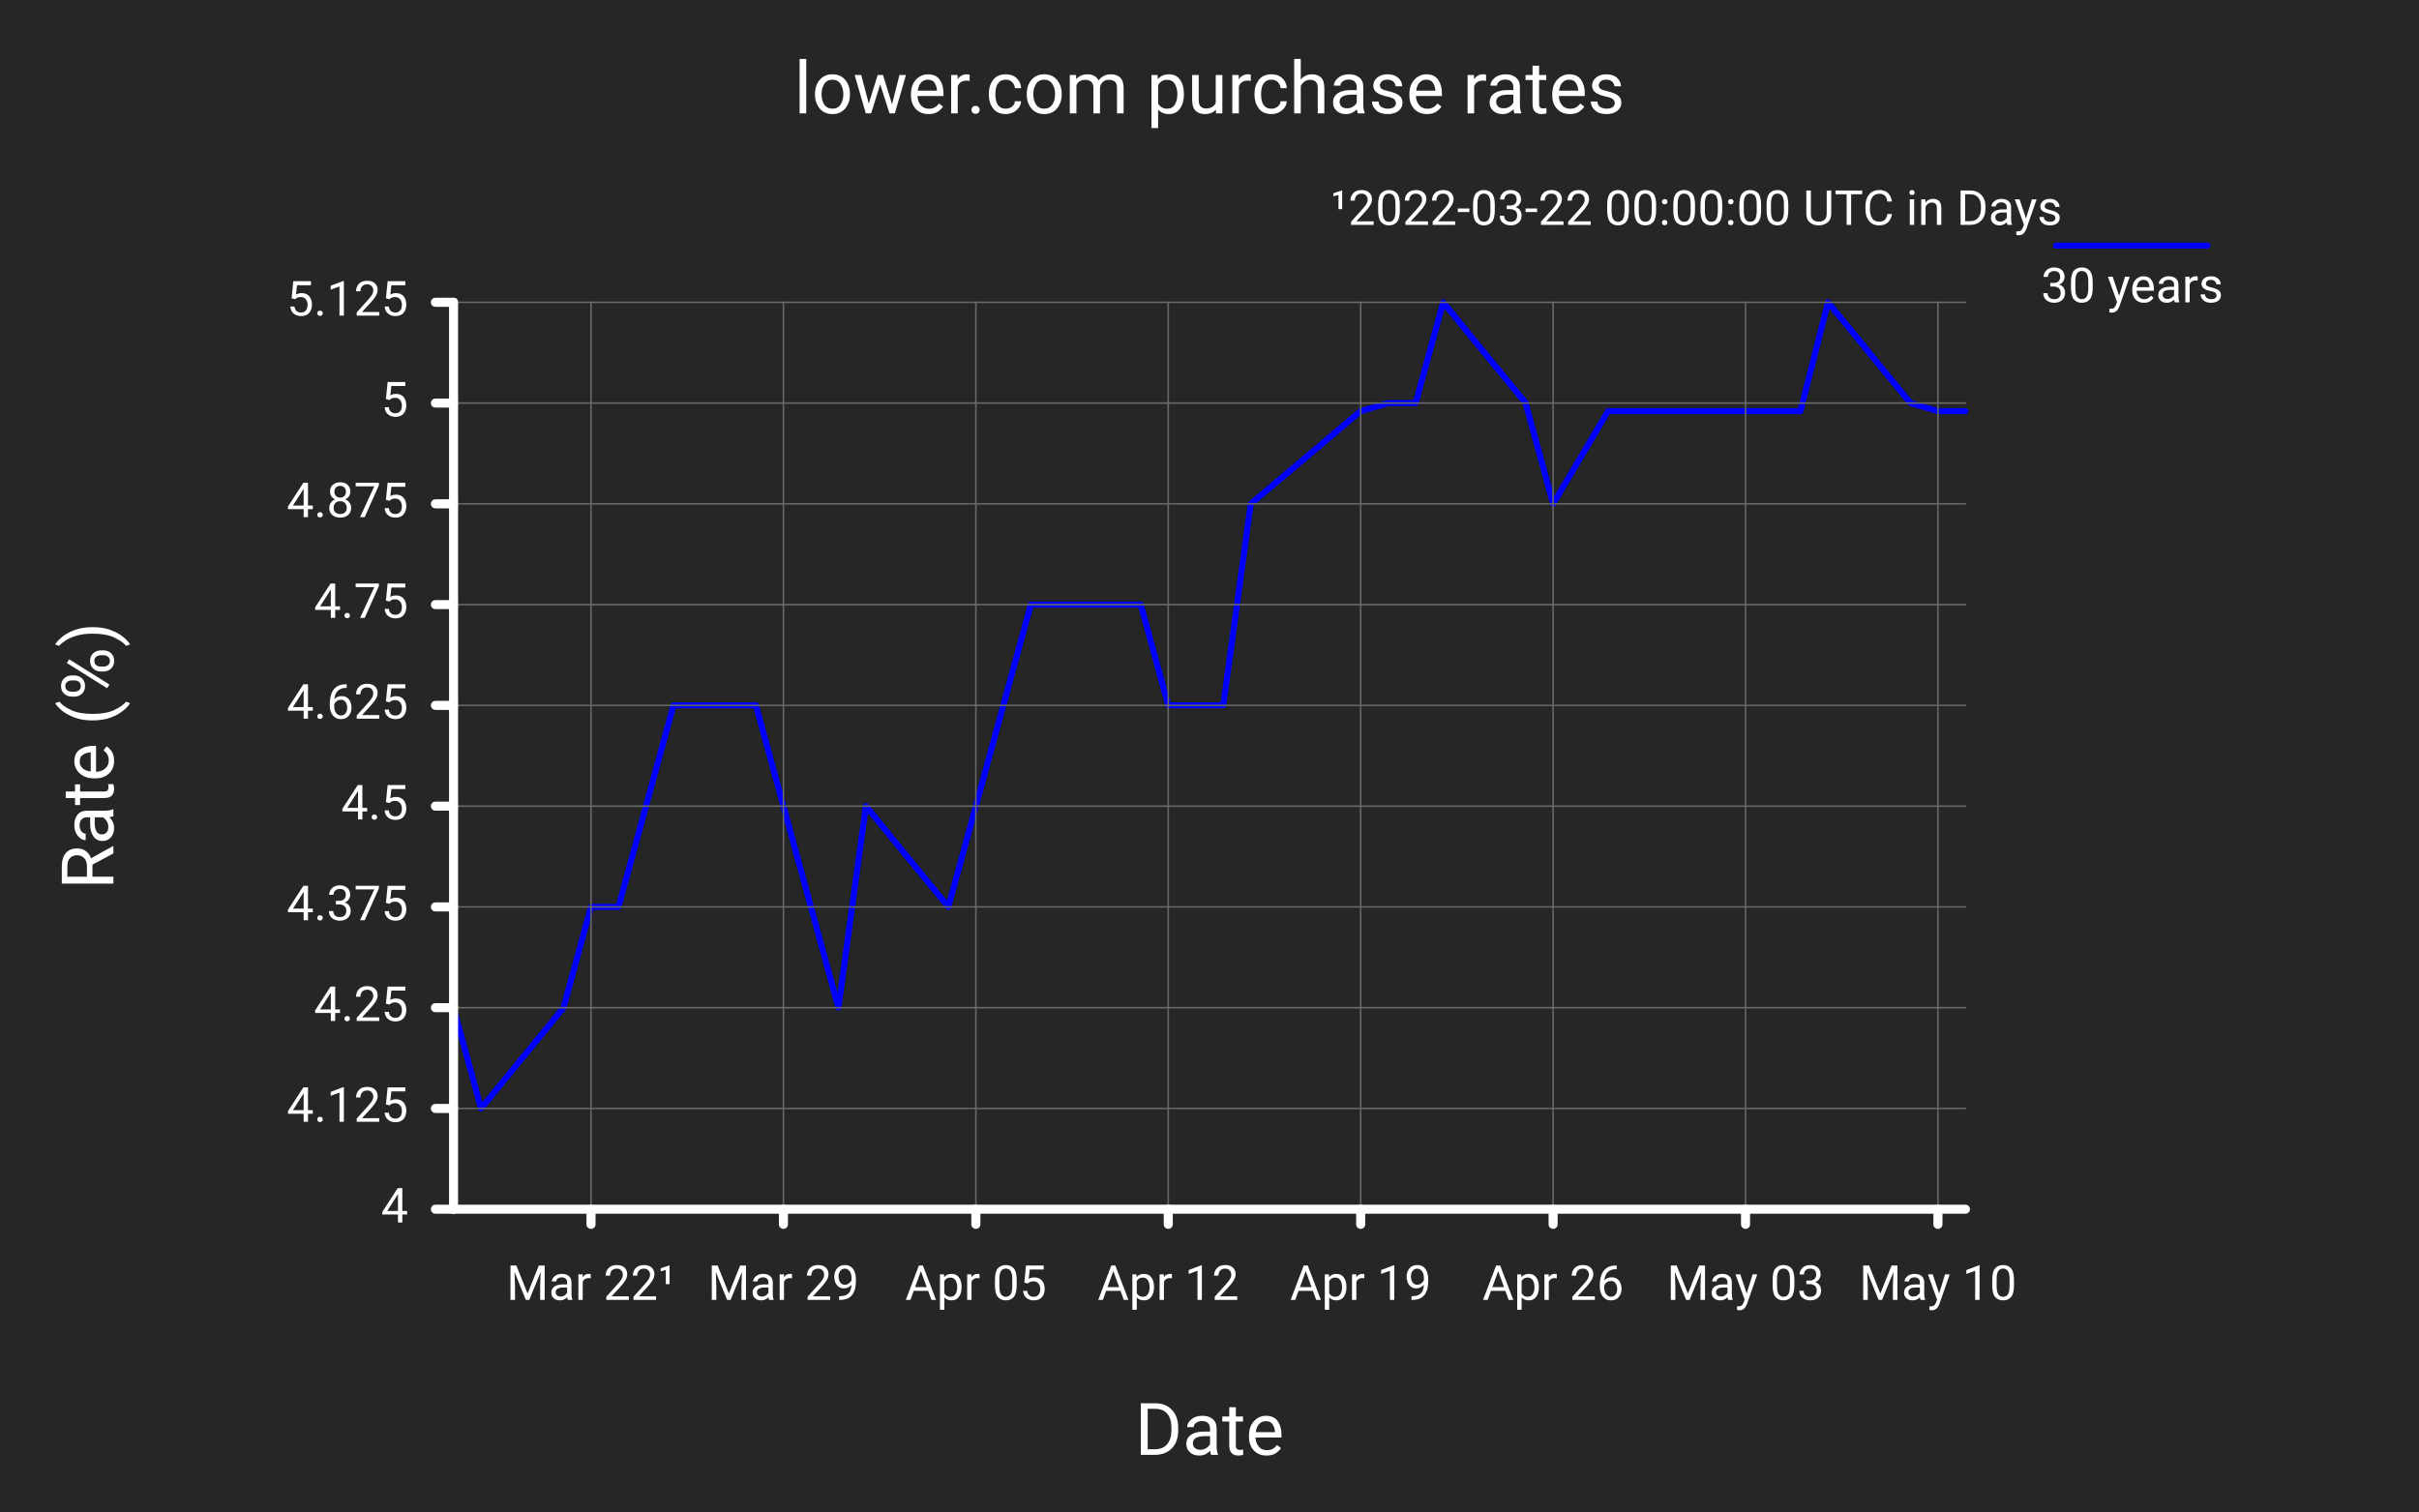
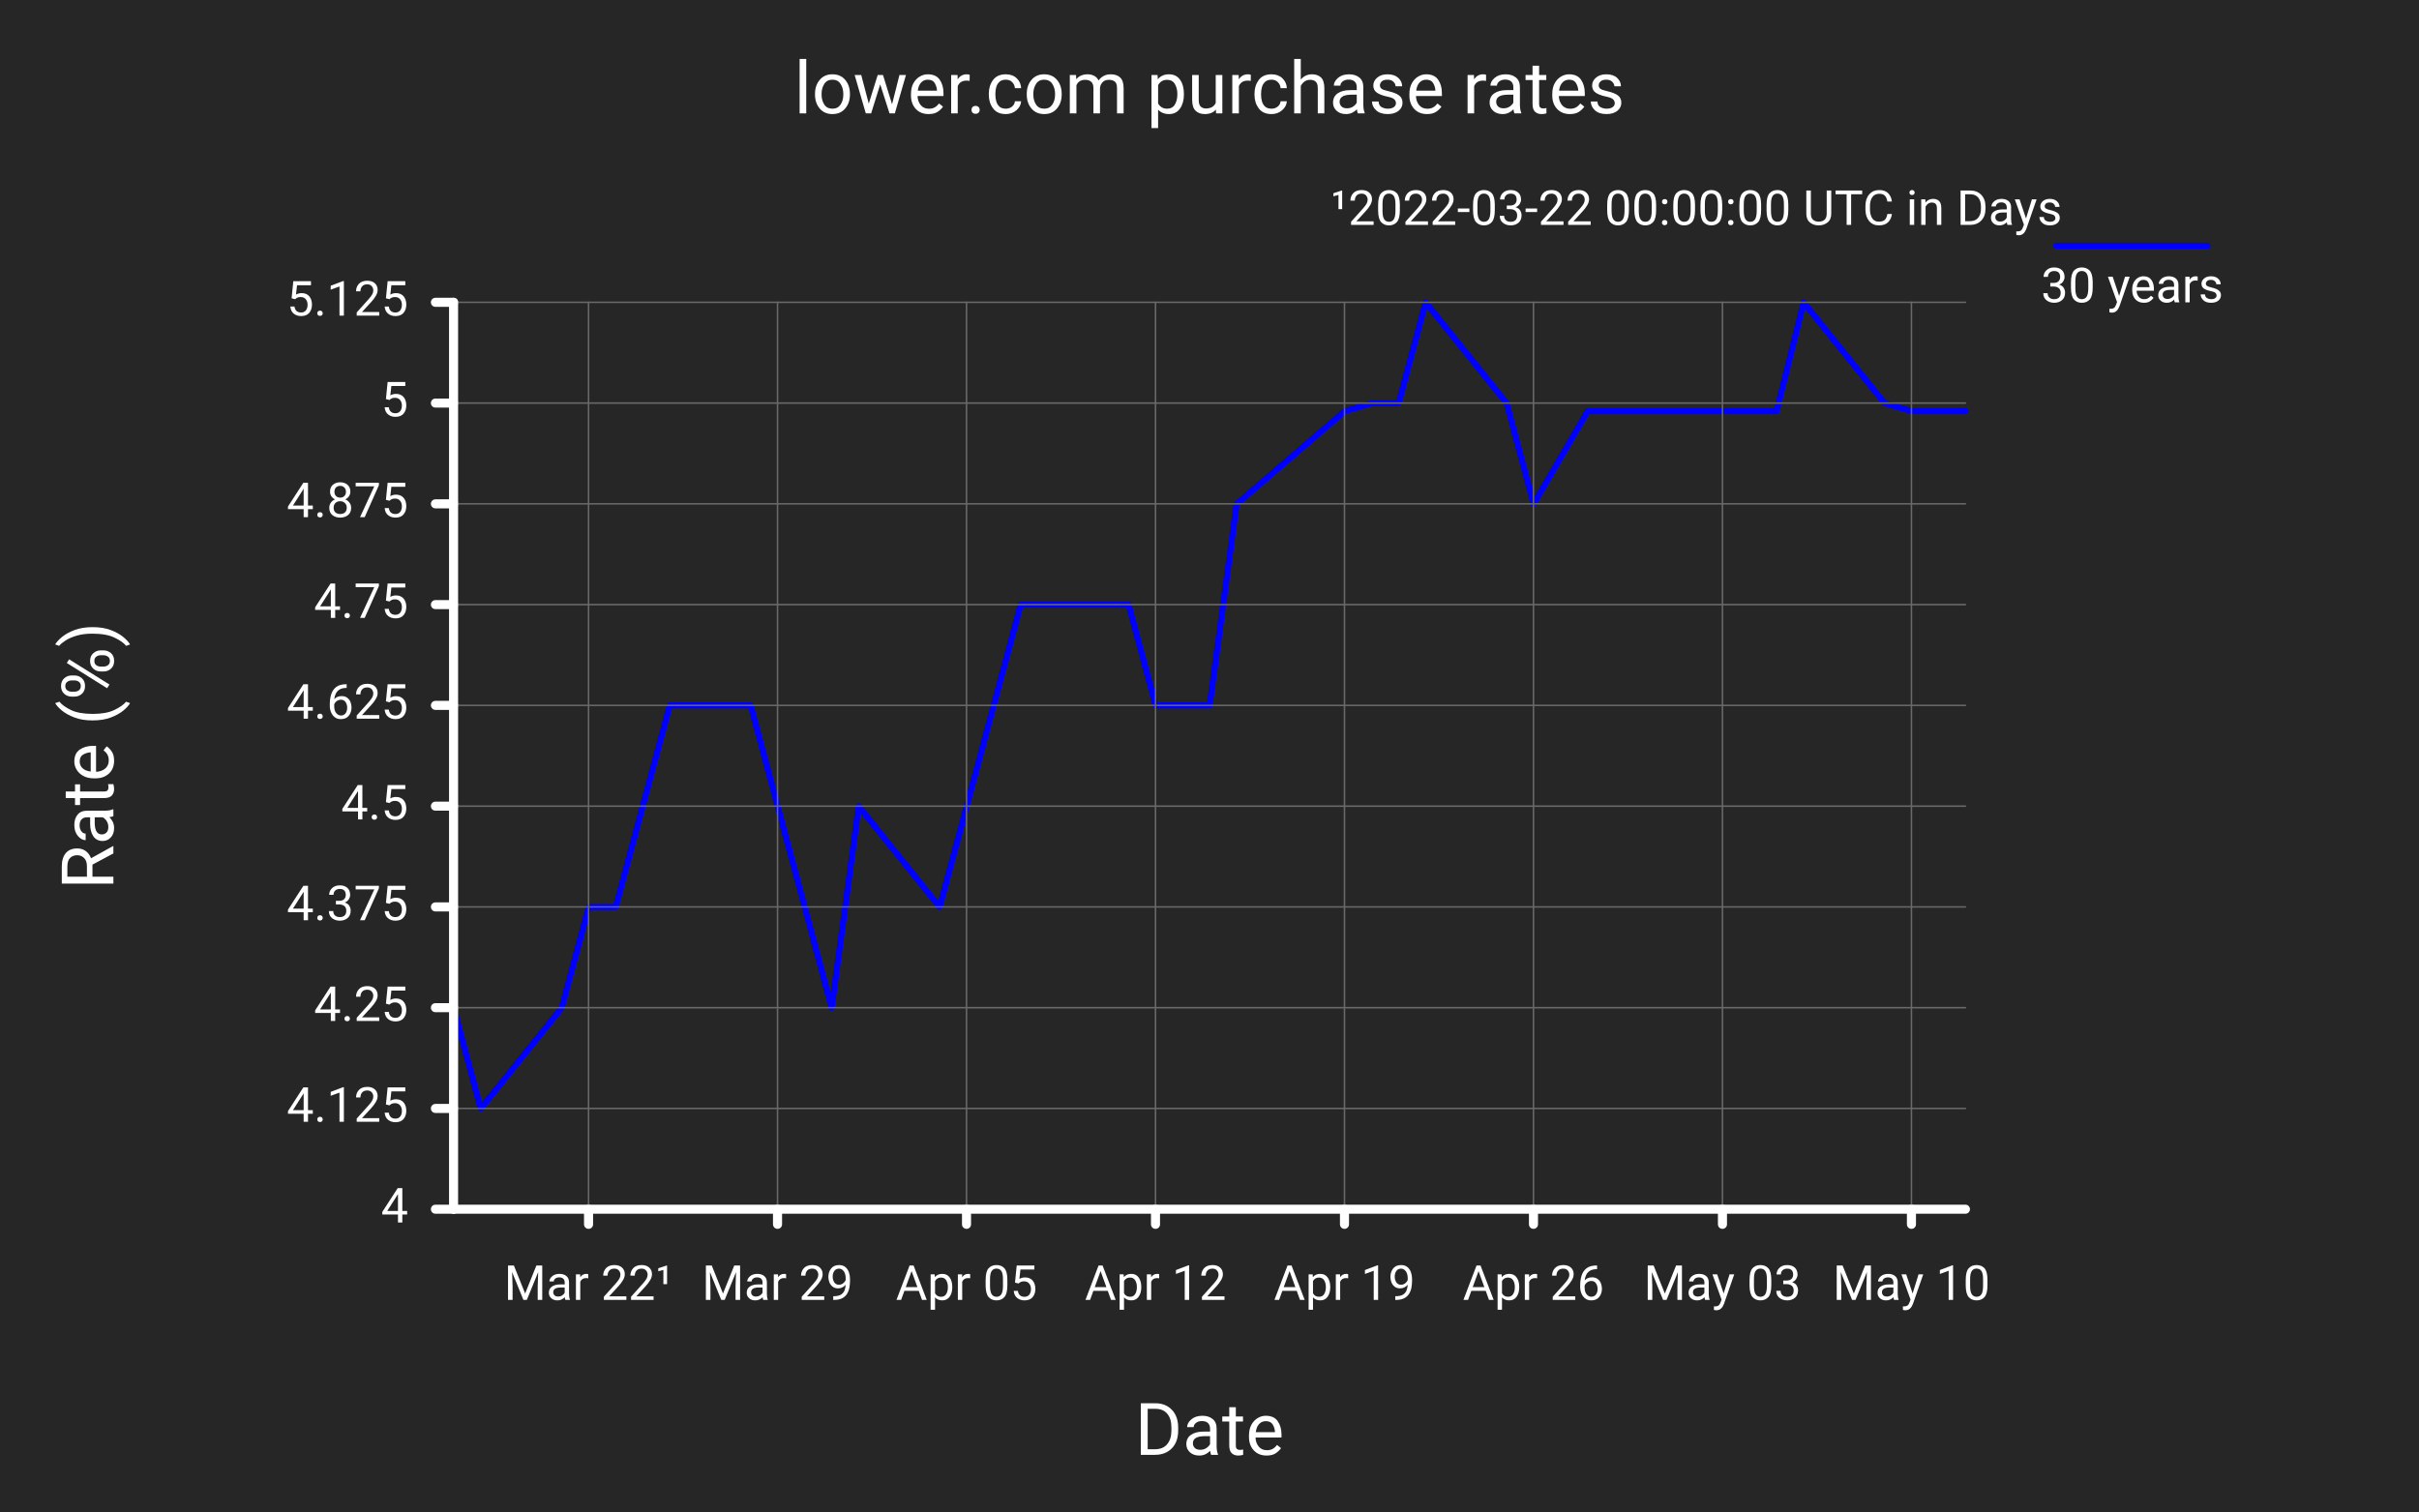
<svg xmlns="http://www.w3.org/2000/svg" class="poloto" width="800" height="500" viewBox="0 0 800 500">
  <style>.poloto{stroke-linecap:round;stroke-linejoin:round;font-family:Roboto,sans-serif;font-size:16px;}.poloto_background{fill:#262626;}.poloto_scatter{stroke-width:7}.poloto_tick_line{stroke:dimgray;stroke-width:0.5}.poloto_line{stroke-width:2}.poloto_text{fill: white;}.poloto_axis_lines{stroke: white;stroke-width:3;fill:none;stroke-dasharray:none}.poloto_title{font-size:24px;dominant-baseline:start;text-anchor:middle;}.poloto_xname{font-size:24px;dominant-baseline:start;text-anchor:middle;}.poloto_yname{font-size:24px;dominant-baseline:start;text-anchor:middle;}.poloto0stroke{stroke:blue;}.poloto1stroke{stroke:red;}.poloto2stroke{stroke:green;}.poloto3stroke{stroke:gold;}.poloto4stroke{stroke:aqua;}.poloto5stroke{stroke:lime;}.poloto6stroke{stroke:orange;}.poloto7stroke{stroke:chocolate;}.poloto0fill{fill:blue;}.poloto1fill{fill:red;}.poloto2fill{fill:green;}.poloto3fill{fill:gold;}.poloto4fill{fill:aqua;}.poloto5fill{fill:lime;}.poloto6fill{fill:orange;}.poloto7fill{fill:chocolate;}</style>
  <circle r="1e5" class="poloto_background" />
  <text class="poloto_text poloto_legend_text" x="675" y="100">30 years</text>
  <line class="poloto_line poloto_legend_icon poloto0stroke poloto0legend" stroke="black" x1="680" x2="730" y1="81.25" y2="81.25" />
-   <path class="poloto_line poloto0stroke" fill="none" stroke="black" d=" M 150.00 333.33 L 159.09 366.67 L 186.36 333.33 L 195.45 300.00 L 204.55 300.00 L 204.55 300.00 L 222.73 233.33 L 250.00 233.33 L 259.09 266.67 L 268.18 300.00 L 277.27 333.33 L 286.36 266.67 L 313.64 300.00 L 322.73 266.67 L 331.82 233.33 L 340.91 200.00 L 350.00 200.00 L 377.27 200.00 L 386.36 233.33 L 395.45 233.33 L 404.55 233.33 L 413.64 166.67 L 450.00 136.00 L 459.09 133.33 L 468.18 133.33 L 477.27 100.00 L 504.55 133.33 L 513.64 166.67 L 531.82 136.00 L 540.91 136.00 L 568.18 136.00 L 577.27 136.00 L 586.36 136.00 L 595.45 136.00 L 604.55 100.00 L 631.82 133.33 L 640.91 136.00 L 640.91 136.00 L 650.00 136.00" />
+   <path class="poloto_line poloto0stroke" fill="none" stroke="black" d=" M 150.00 333.33 L 158.93 366.67 L 185.71 333.33 L 194.64 300.00 L 203.57 300.00 L 203.57 300.00 L 221.43 233.33 L 248.21 233.33 L 257.14 266.67 L 266.07 300.00 L 275.00 333.33 L 283.93 266.67 L 310.71 300.00 L 319.64 266.67 L 328.57 233.33 L 337.50 200.00 L 346.43 200.00 L 373.21 200.00 L 382.14 233.33 L 391.07 233.33 L 400.00 233.33 L 408.93 166.67 L 444.64 136.00 L 453.57 133.33 L 462.50 133.33 L 471.43 100.00 L 498.21 133.33 L 507.14 166.67 L 525.00 136.00 L 533.93 136.00 L 560.71 136.00 L 569.64 136.00 L 578.57 136.00 L 587.50 136.00 L 596.43 100.00 L 623.21 133.33 L 632.14 136.00 L 632.14 136.00 L 641.07 136.00 L 650.00 136.00" />
  <text class="poloto_labels poloto_text poloto_title" x="400" y="37.5">lower.com purchase rates</text>
  <text class="poloto_labels poloto_text poloto_xname" x="400" y="481.25">Date</text>
  <text class="poloto_labels poloto_text poloto_yname" transform="rotate(-90,37.5,250)" x="37.5" y="250">Rate (%)</text>
  <text class="poloto_tick_labels poloto_text" dominant-baseline="middle" text-anchor="start" x="150" y="70" />
  <line class="poloto_axis_lines" stroke="black" x1="150" x2="144" y1="400" y2="400" />
  <line class="poloto_tick_line" stroke="black" x1="150" x2="650" y1="400" y2="400" />
  <text class="poloto_tick_labels poloto_text" dominant-baseline="middle" text-anchor="end" x="135" y="400">4</text>
  <line class="poloto_axis_lines" stroke="black" x1="150" x2="144" y1="366.667" y2="366.667" />
  <line class="poloto_tick_line" stroke="black" x1="150" x2="650" y1="366.667" y2="366.667" />
  <text class="poloto_tick_labels poloto_text" dominant-baseline="middle" text-anchor="end" x="135" y="366.667">4.125</text>
  <line class="poloto_axis_lines" stroke="black" x1="150" x2="144" y1="333.333" y2="333.333" />
  <line class="poloto_tick_line" stroke="black" x1="150" x2="650" y1="333.333" y2="333.333" />
  <text class="poloto_tick_labels poloto_text" dominant-baseline="middle" text-anchor="end" x="135" y="333.333">4.25</text>
  <line class="poloto_axis_lines" stroke="black" x1="150" x2="144" y1="300" y2="300" />
  <line class="poloto_tick_line" stroke="black" x1="150" x2="650" y1="300" y2="300" />
  <text class="poloto_tick_labels poloto_text" dominant-baseline="middle" text-anchor="end" x="135" y="300">4.375</text>
  <line class="poloto_axis_lines" stroke="black" x1="150" x2="144" y1="266.667" y2="266.667" />
  <line class="poloto_tick_line" stroke="black" x1="150" x2="650" y1="266.667" y2="266.667" />
  <text class="poloto_tick_labels poloto_text" dominant-baseline="middle" text-anchor="end" x="135" y="266.667">4.5</text>
  <line class="poloto_axis_lines" stroke="black" x1="150" x2="144" y1="233.333" y2="233.333" />
  <line class="poloto_tick_line" stroke="black" x1="150" x2="650" y1="233.333" y2="233.333" />
  <text class="poloto_tick_labels poloto_text" dominant-baseline="middle" text-anchor="end" x="135" y="233.333">4.625</text>
  <line class="poloto_axis_lines" stroke="black" x1="150" x2="144" y1="200" y2="200" />
  <line class="poloto_tick_line" stroke="black" x1="150" x2="650" y1="200" y2="200" />
  <text class="poloto_tick_labels poloto_text" dominant-baseline="middle" text-anchor="end" x="135" y="200">4.75</text>
  <line class="poloto_axis_lines" stroke="black" x1="150" x2="144" y1="166.667" y2="166.667" />
  <line class="poloto_tick_line" stroke="black" x1="150" x2="650" y1="166.667" y2="166.667" />
  <text class="poloto_tick_labels poloto_text" dominant-baseline="middle" text-anchor="end" x="135" y="166.667">4.875</text>
  <line class="poloto_axis_lines" stroke="black" x1="150" x2="144" y1="133.333" y2="133.333" />
  <line class="poloto_tick_line" stroke="black" x1="150" x2="650" y1="133.333" y2="133.333" />
  <text class="poloto_tick_labels poloto_text" dominant-baseline="middle" text-anchor="end" x="135" y="133.333">5</text>
  <line class="poloto_axis_lines" stroke="black" x1="150" x2="144" y1="100" y2="100" />
  <line class="poloto_tick_line" stroke="black" x1="150" x2="650" y1="100" y2="100" />
  <text class="poloto_tick_labels poloto_text" dominant-baseline="middle" text-anchor="end" x="135" y="100">5.125</text>
  <text class="poloto_tick_labels poloto_text" dominant-baseline="middle" text-anchor="start" x="440" y="70">¹2022-03-22 00:00:00 UTC in Days</text>
-   <line class="poloto_axis_lines" stroke="black" x1="195.455" x2="195.455" y1="400" y2="405" />
-   <line class="poloto_tick_line" stroke="black" x1="195.455" x2="195.455" y1="400" y2="100" />
-   <text class="poloto_tick_labels poloto_text" dominant-baseline="start" text-anchor="middle" x="195.455" y="430">Mar 22¹</text>
-   <line class="poloto_axis_lines" stroke="black" x1="259.091" x2="259.091" y1="400" y2="405" />
-   <line class="poloto_tick_line" stroke="black" x1="259.091" x2="259.091" y1="400" y2="100" />
-   <text class="poloto_tick_labels poloto_text" dominant-baseline="start" text-anchor="middle" x="259.091" y="430">Mar 29</text>
-   <line class="poloto_axis_lines" stroke="black" x1="322.727" x2="322.727" y1="400" y2="405" />
-   <line class="poloto_tick_line" stroke="black" x1="322.727" x2="322.727" y1="400" y2="100" />
-   <text class="poloto_tick_labels poloto_text" dominant-baseline="start" text-anchor="middle" x="322.727" y="430">Apr 05</text>
-   <line class="poloto_axis_lines" stroke="black" x1="386.364" x2="386.364" y1="400" y2="405" />
-   <line class="poloto_tick_line" stroke="black" x1="386.364" x2="386.364" y1="400" y2="100" />
-   <text class="poloto_tick_labels poloto_text" dominant-baseline="start" text-anchor="middle" x="386.364" y="430">Apr 12</text>
-   <line class="poloto_axis_lines" stroke="black" x1="450" x2="450" y1="400" y2="405" />
-   <line class="poloto_tick_line" stroke="black" x1="450" x2="450" y1="400" y2="100" />
-   <text class="poloto_tick_labels poloto_text" dominant-baseline="start" text-anchor="middle" x="450" y="430">Apr 19</text>
-   <line class="poloto_axis_lines" stroke="black" x1="513.636" x2="513.636" y1="400" y2="405" />
-   <line class="poloto_tick_line" stroke="black" x1="513.636" x2="513.636" y1="400" y2="100" />
-   <text class="poloto_tick_labels poloto_text" dominant-baseline="start" text-anchor="middle" x="513.636" y="430">Apr 26</text>
-   <line class="poloto_axis_lines" stroke="black" x1="577.273" x2="577.273" y1="400" y2="405" />
-   <line class="poloto_tick_line" stroke="black" x1="577.273" x2="577.273" y1="400" y2="100" />
-   <text class="poloto_tick_labels poloto_text" dominant-baseline="start" text-anchor="middle" x="577.273" y="430">May 03</text>
-   <line class="poloto_axis_lines" stroke="black" x1="640.909" x2="640.909" y1="400" y2="405" />
-   <line class="poloto_tick_line" stroke="black" x1="640.909" x2="640.909" y1="400" y2="100" />
-   <text class="poloto_tick_labels poloto_text" dominant-baseline="start" text-anchor="middle" x="640.909" y="430">May 10</text>
+   <line class="poloto_axis_lines" stroke="black" x1="194.643" x2="194.643" y1="400" y2="405" />
+   <line class="poloto_tick_line" stroke="black" x1="194.643" x2="194.643" y1="400" y2="100" />
+   <text class="poloto_tick_labels poloto_text" dominant-baseline="start" text-anchor="middle" x="194.643" y="430">Mar 22¹</text>
+   <line class="poloto_axis_lines" stroke="black" x1="257.143" x2="257.143" y1="400" y2="405" />
+   <line class="poloto_tick_line" stroke="black" x1="257.143" x2="257.143" y1="400" y2="100" />
+   <text class="poloto_tick_labels poloto_text" dominant-baseline="start" text-anchor="middle" x="257.143" y="430">Mar 29</text>
+   <line class="poloto_axis_lines" stroke="black" x1="319.643" x2="319.643" y1="400" y2="405" />
+   <line class="poloto_tick_line" stroke="black" x1="319.643" x2="319.643" y1="400" y2="100" />
+   <text class="poloto_tick_labels poloto_text" dominant-baseline="start" text-anchor="middle" x="319.643" y="430">Apr 05</text>
+   <line class="poloto_axis_lines" stroke="black" x1="382.143" x2="382.143" y1="400" y2="405" />
+   <line class="poloto_tick_line" stroke="black" x1="382.143" x2="382.143" y1="400" y2="100" />
+   <text class="poloto_tick_labels poloto_text" dominant-baseline="start" text-anchor="middle" x="382.143" y="430">Apr 12</text>
+   <line class="poloto_axis_lines" stroke="black" x1="444.643" x2="444.643" y1="400" y2="405" />
+   <line class="poloto_tick_line" stroke="black" x1="444.643" x2="444.643" y1="400" y2="100" />
+   <text class="poloto_tick_labels poloto_text" dominant-baseline="start" text-anchor="middle" x="444.643" y="430">Apr 19</text>
+   <line class="poloto_axis_lines" stroke="black" x1="507.143" x2="507.143" y1="400" y2="405" />
+   <line class="poloto_tick_line" stroke="black" x1="507.143" x2="507.143" y1="400" y2="100" />
+   <text class="poloto_tick_labels poloto_text" dominant-baseline="start" text-anchor="middle" x="507.143" y="430">Apr 26</text>
+   <line class="poloto_axis_lines" stroke="black" x1="569.643" x2="569.643" y1="400" y2="405" />
+   <line class="poloto_tick_line" stroke="black" x1="569.643" x2="569.643" y1="400" y2="100" />
+   <text class="poloto_tick_labels poloto_text" dominant-baseline="start" text-anchor="middle" x="569.643" y="430">May 03</text>
+   <line class="poloto_axis_lines" stroke="black" x1="632.143" x2="632.143" y1="400" y2="405" />
+   <line class="poloto_tick_line" stroke="black" x1="632.143" x2="632.143" y1="400" y2="100" />
+   <text class="poloto_tick_labels poloto_text" dominant-baseline="start" text-anchor="middle" x="632.143" y="430">May 10</text>
  <path stroke="black" fill="none" class="poloto_axis_lines" d=" M 150 400 L 650 400" />
  <path stroke="black" fill="none" class="poloto_axis_lines" d=" M 150 400 L 150 100" />
</svg>
